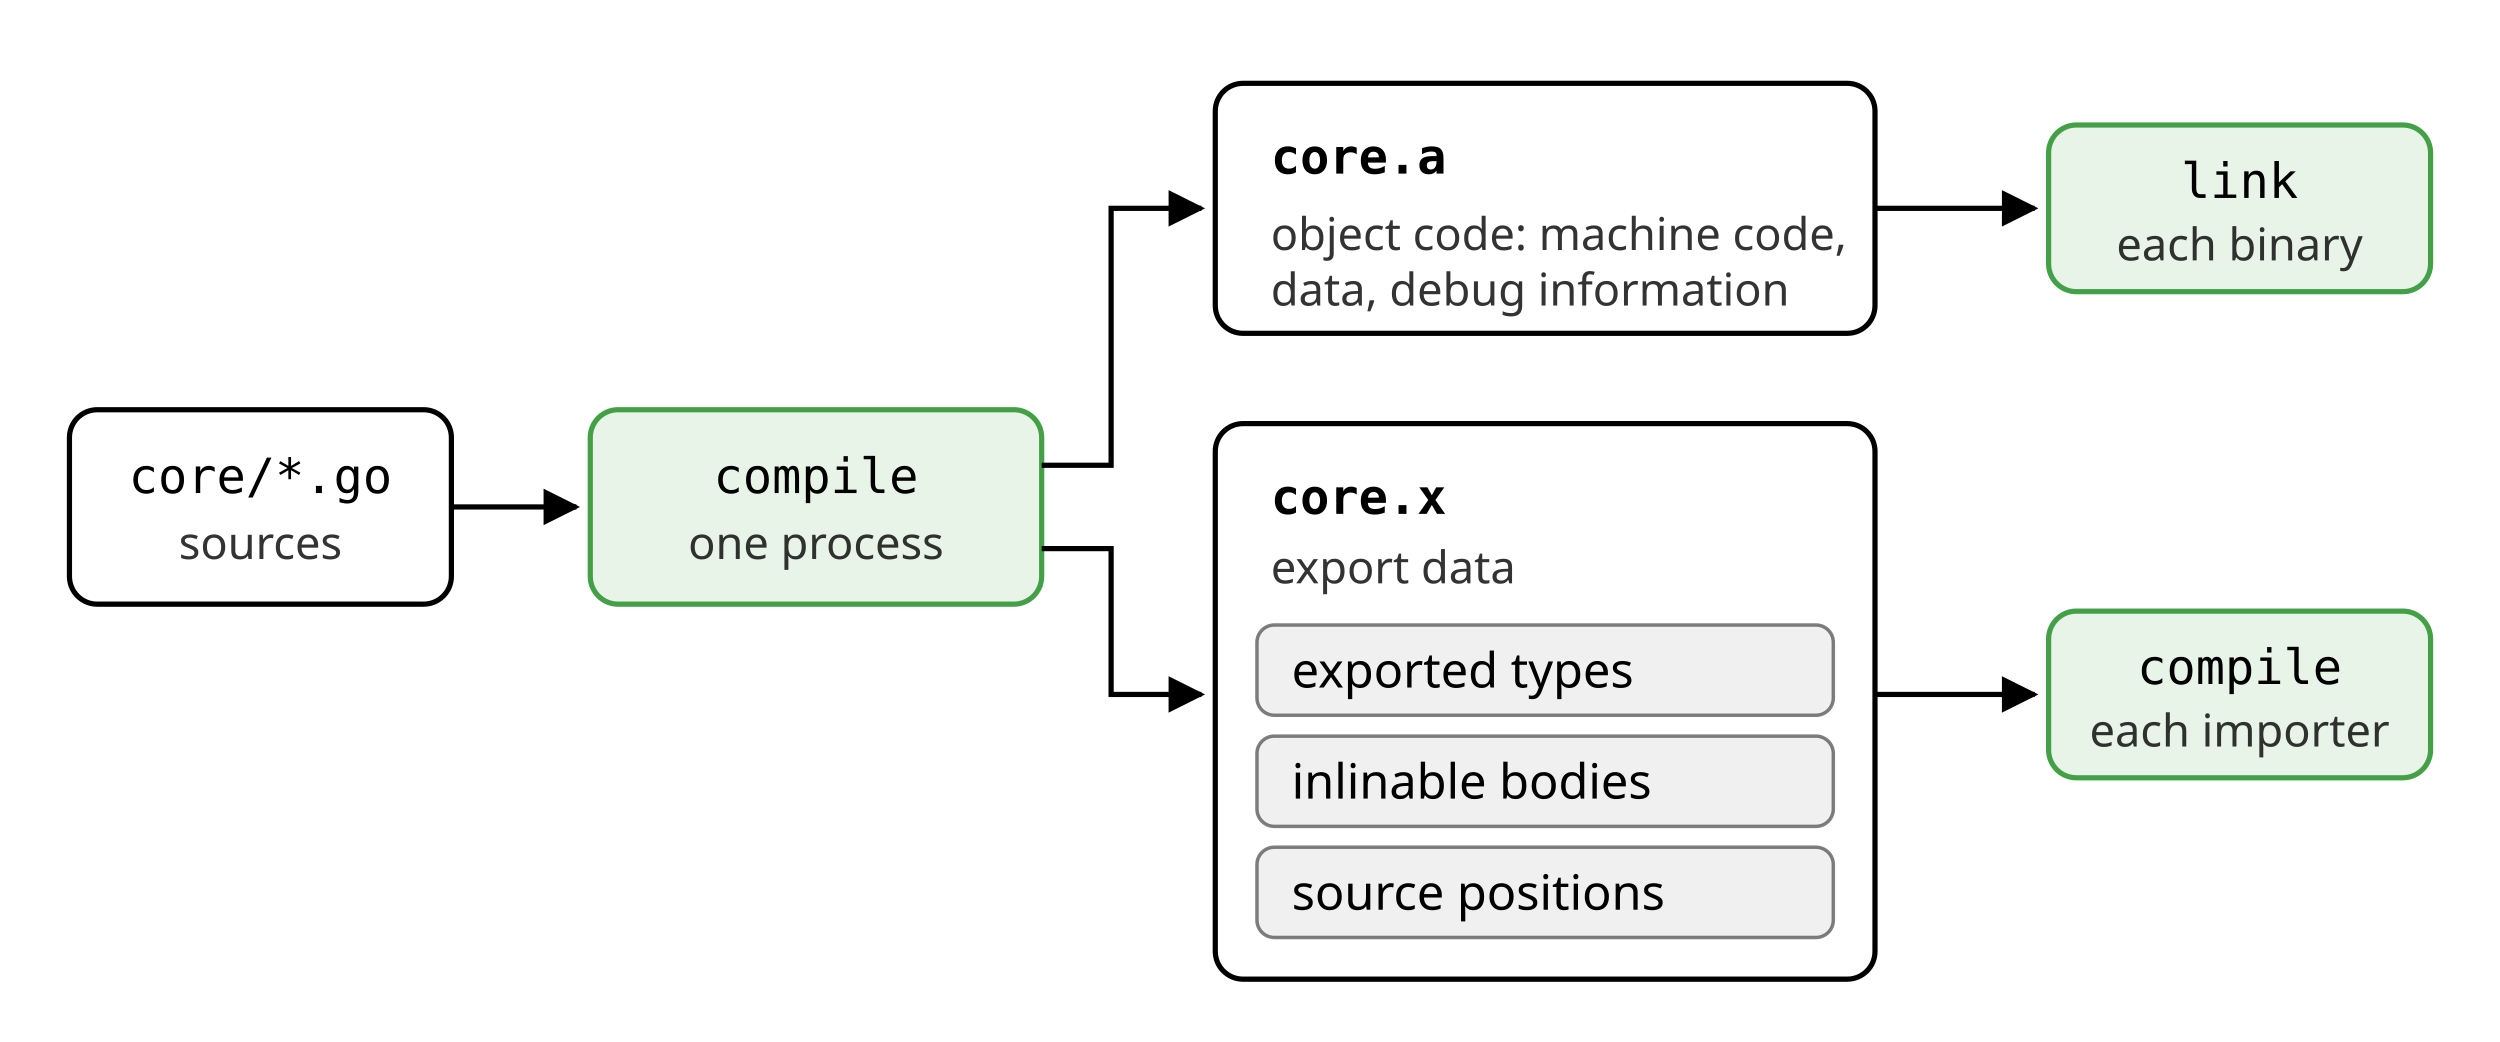
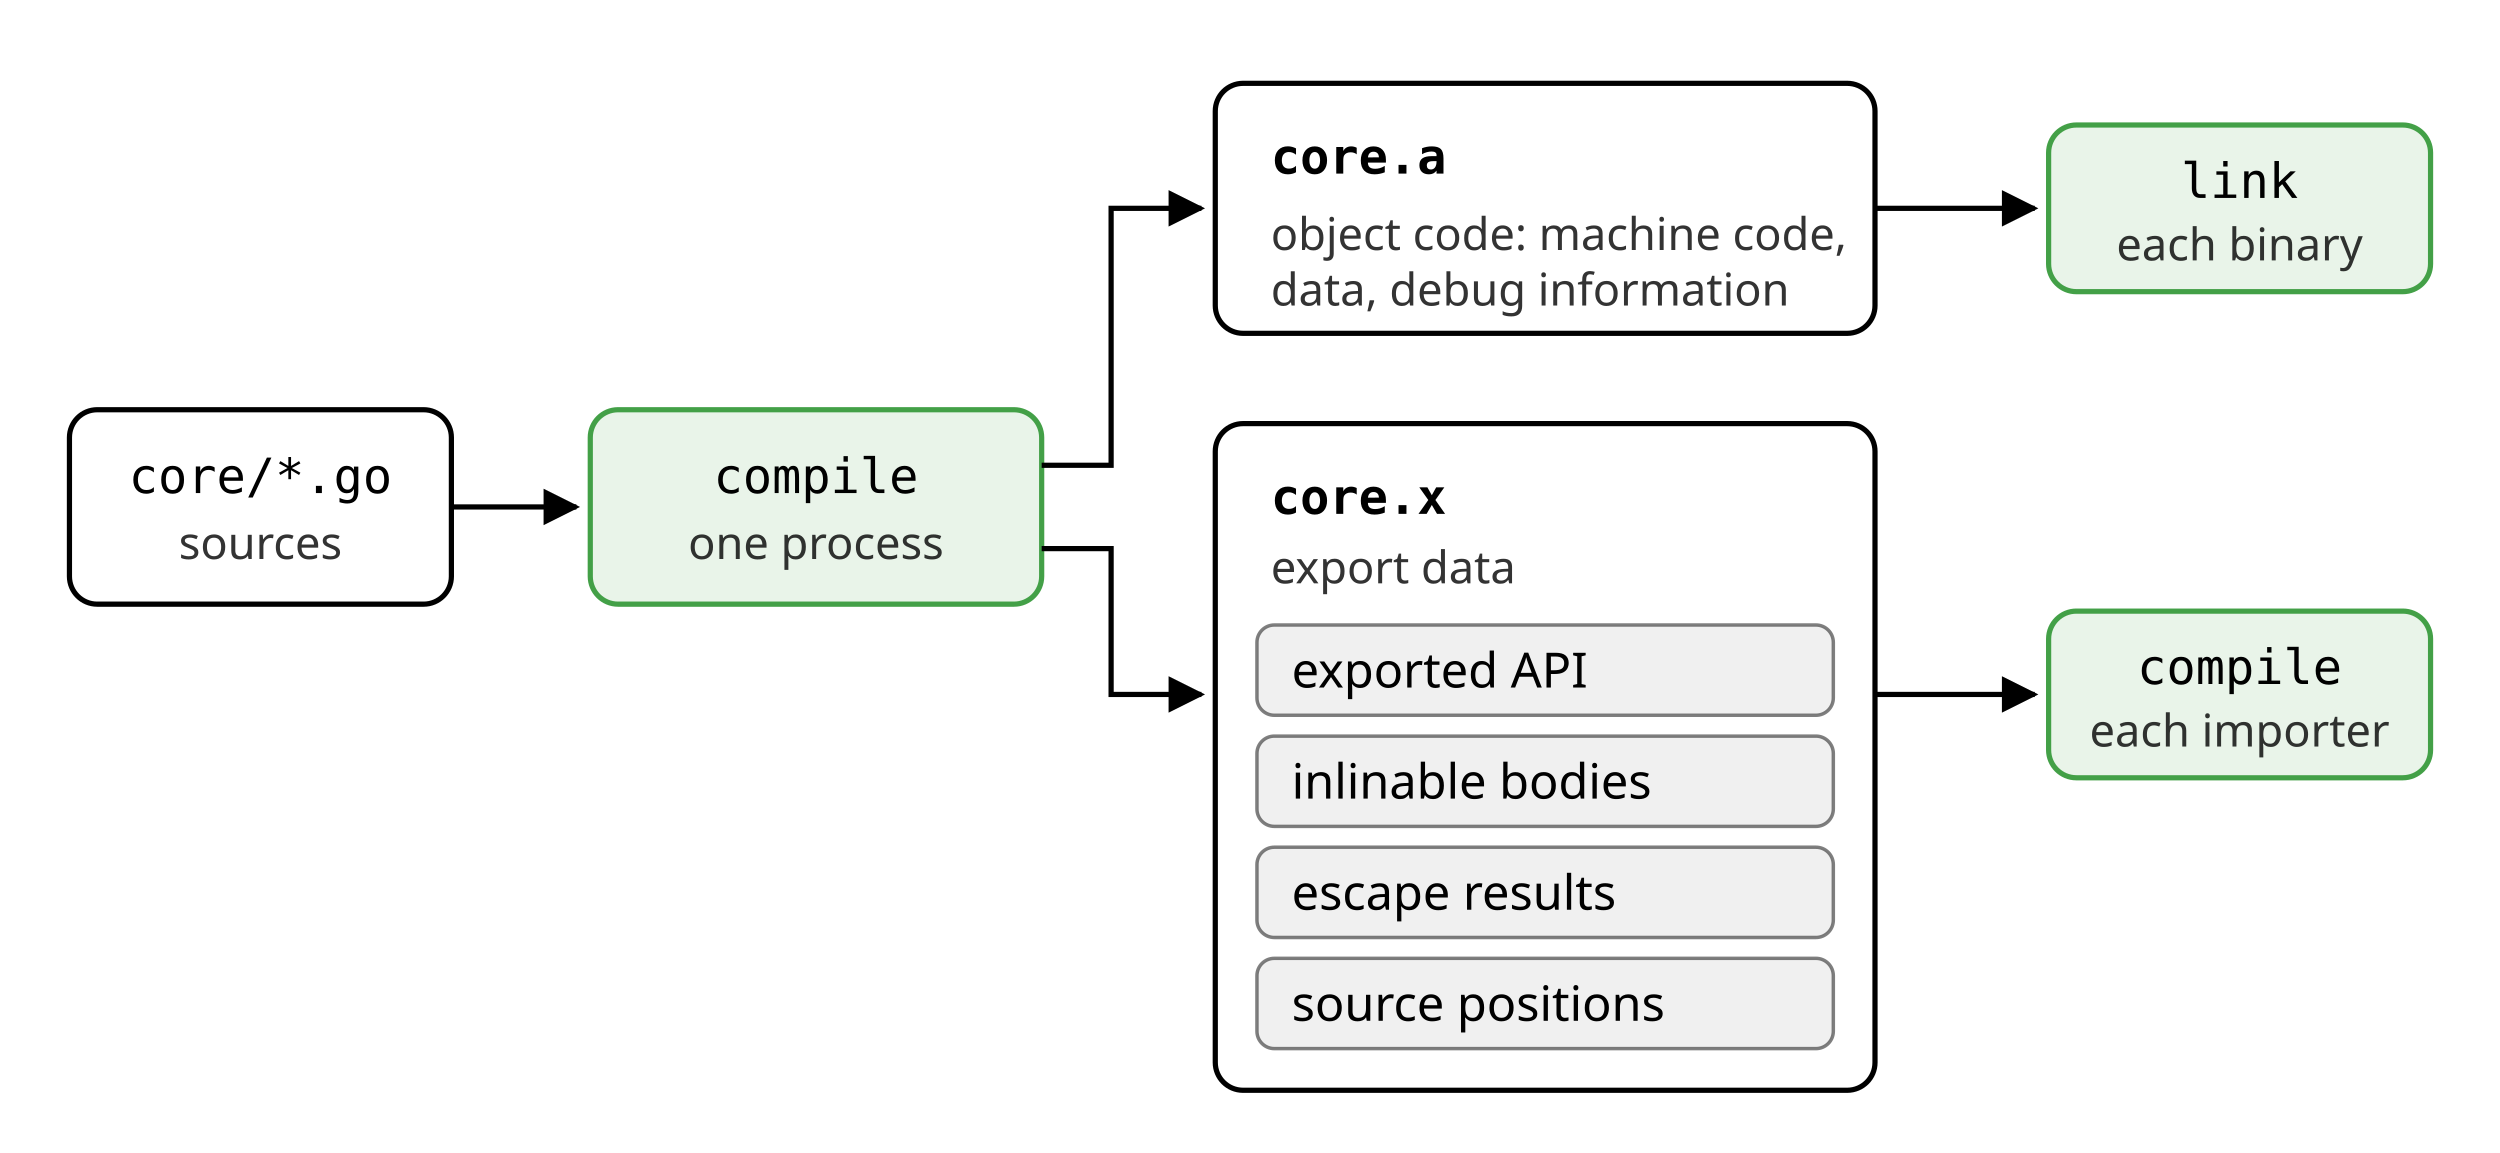
- <svg xmlns="http://www.w3.org/2000/svg" viewBox="0 0 720 300" role="img" aria-labelledby="f72-title" class="f72">
+ <svg xmlns="http://www.w3.org/2000/svg" viewBox="0 0 720 332" role="img" aria-labelledby="f72-title" class="f72">
  <style>
    .f72 text { font-family: ui-sans-serif, system-ui, sans-serif; font-size: 14px; fill: currentColor; }
    .f72 .f72-sm { font-size: 13px; opacity: 0.8; }
    .f72 .f72-mono { font-family: ui-monospace, SFMono-Regular, Menlo, monospace; }
    .f72 .f72-head { font-weight: 600; }
    .f72 .f72-box { fill: none; stroke: currentColor; stroke-width: 1.5; }
    .f72 .f72-bz { fill: #43A047; fill-opacity: 0.12; stroke: #43A047; stroke-width: 1.5; }
    .f72 .f72-item { fill: currentColor; fill-opacity: 0.06; stroke: currentColor; stroke-width: 1; stroke-opacity: 0.5; }
    .f72 .f72-line { fill: none; stroke: currentColor; stroke-width: 1.5; }
  </style>
  <defs>
    <marker id="f72-arrow" viewBox="0 0 10 10" refX="9" refY="5" markerWidth="7" markerHeight="7" orient="auto-start-reverse">
      <path d="M0,0 L10,5 L0,10 z" fill="currentColor" />
    </marker>
  </defs>
  <rect class="f72-box" x="20" y="118" width="110" height="56" rx="8" />
  <text x="75" y="142" text-anchor="middle" class="f72-mono">core/*.go</text>
  <text x="75" y="161" text-anchor="middle" class="f72-sm">sources</text>
  <rect class="f72-bz" x="170" y="118" width="130" height="56" rx="8" />
  <text x="235" y="142" text-anchor="middle" class="f72-mono">compile</text>
  <text x="235" y="161" text-anchor="middle" class="f72-sm">one process</text>
  <line class="f72-line" x1="130" y1="146" x2="166" y2="146" marker-end="url(#f72-arrow)" />
  <path class="f72-line" d="M300,134 L320,134 L320,60 L346,60" marker-end="url(#f72-arrow)" />
  <path class="f72-line" d="M300,158 L320,158 L320,200 L346,200" marker-end="url(#f72-arrow)" />
  <rect class="f72-box" x="350" y="24" width="190" height="72" rx="8" />
  <text x="366" y="50" class="f72-mono f72-head">core.a</text>
  <text x="366" y="72" class="f72-sm">object code: machine code,</text>
  <text x="366" y="88" class="f72-sm">data, debug information</text>
-   <rect class="f72-box" x="350" y="122" width="190" height="160" rx="8" />
+   <rect class="f72-box" x="350" y="122" width="190" height="192" rx="8" />
  <text x="366" y="148" class="f72-mono f72-head">core.x</text>
  <text x="366" y="168" class="f72-sm">export data</text>
  <rect class="f72-item" x="362" y="180" width="166" height="26" rx="5" />
-   <text x="372" y="198">exported types</text>
+   <text x="372" y="198">exported API</text>
  <rect class="f72-item" x="362" y="212" width="166" height="26" rx="5" />
  <text x="372" y="230">inlinable bodies</text>
  <rect class="f72-item" x="362" y="244" width="166" height="26" rx="5" />
-   <text x="372" y="262">source positions</text>
+   <text x="372" y="262">escape results</text>
+   <rect class="f72-item" x="362" y="276" width="166" height="26" rx="5" />
+   <text x="372" y="294">source positions</text>
  <rect class="f72-bz" x="590" y="36" width="110" height="48" rx="8" />
  <text x="645" y="57" text-anchor="middle" class="f72-mono">link</text>
  <text x="645" y="75" text-anchor="middle" class="f72-sm">each binary</text>
  <rect class="f72-bz" x="590" y="176" width="110" height="48" rx="8" />
  <text x="645" y="197" text-anchor="middle" class="f72-mono">compile</text>
  <text x="645" y="215" text-anchor="middle" class="f72-sm">each importer</text>
  <line class="f72-line" x1="540" y1="60" x2="586" y2="60" marker-end="url(#f72-arrow)" />
  <line class="f72-line" x1="540" y1="200" x2="586" y2="200" marker-end="url(#f72-arrow)" />
</svg>
